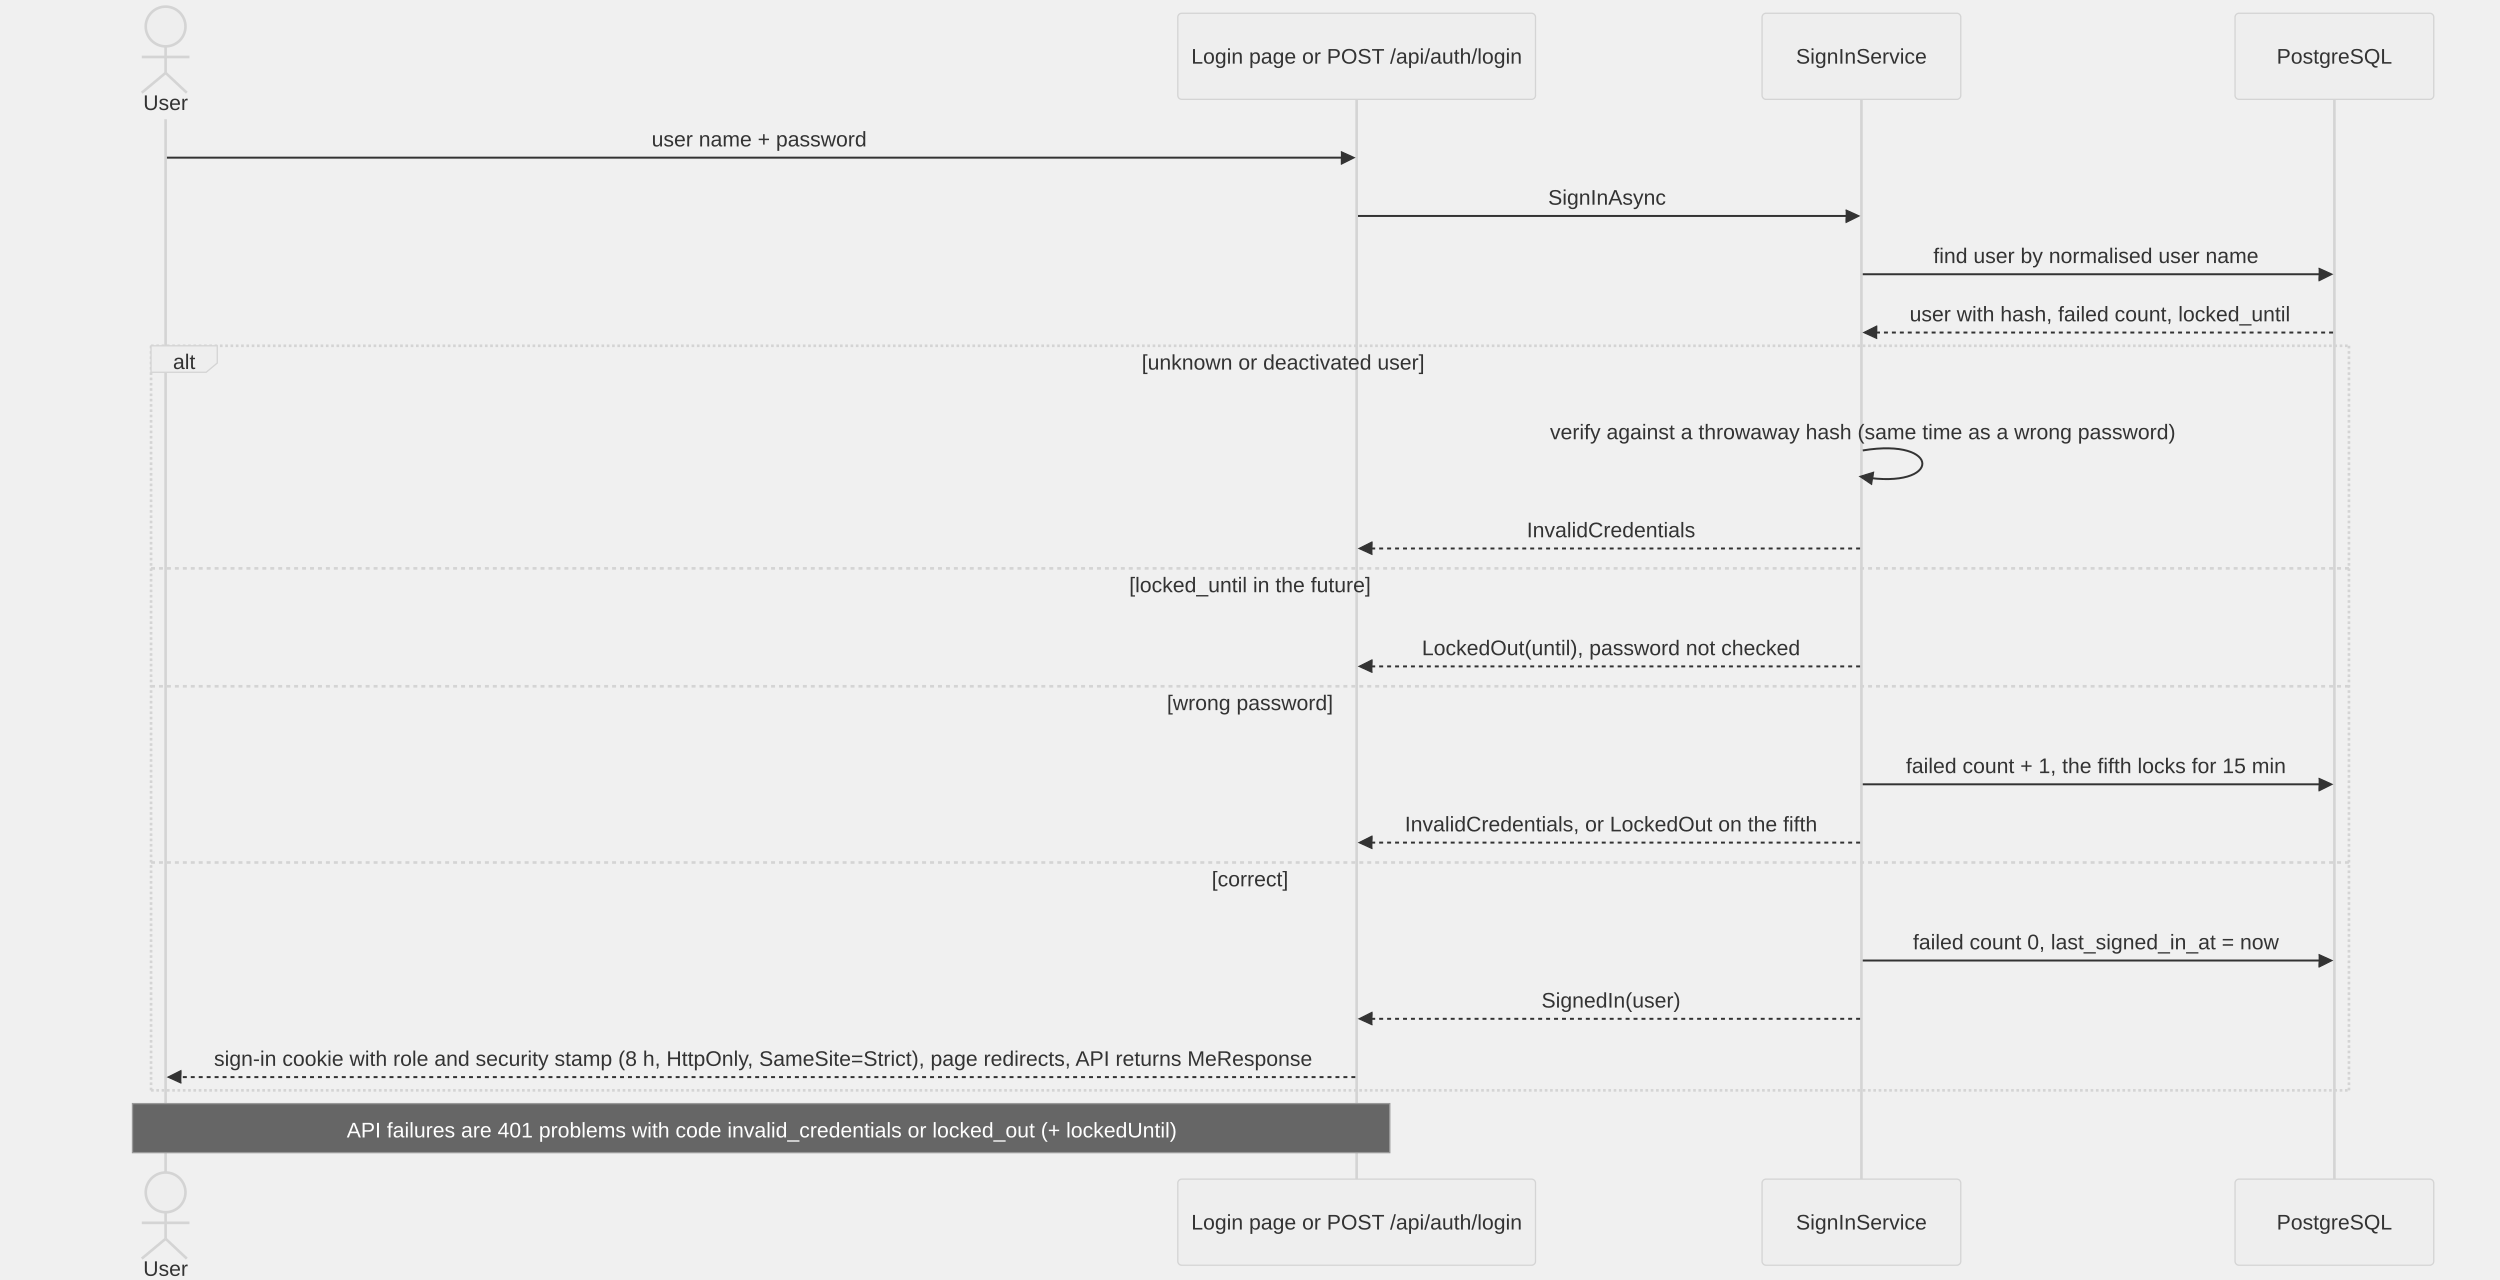
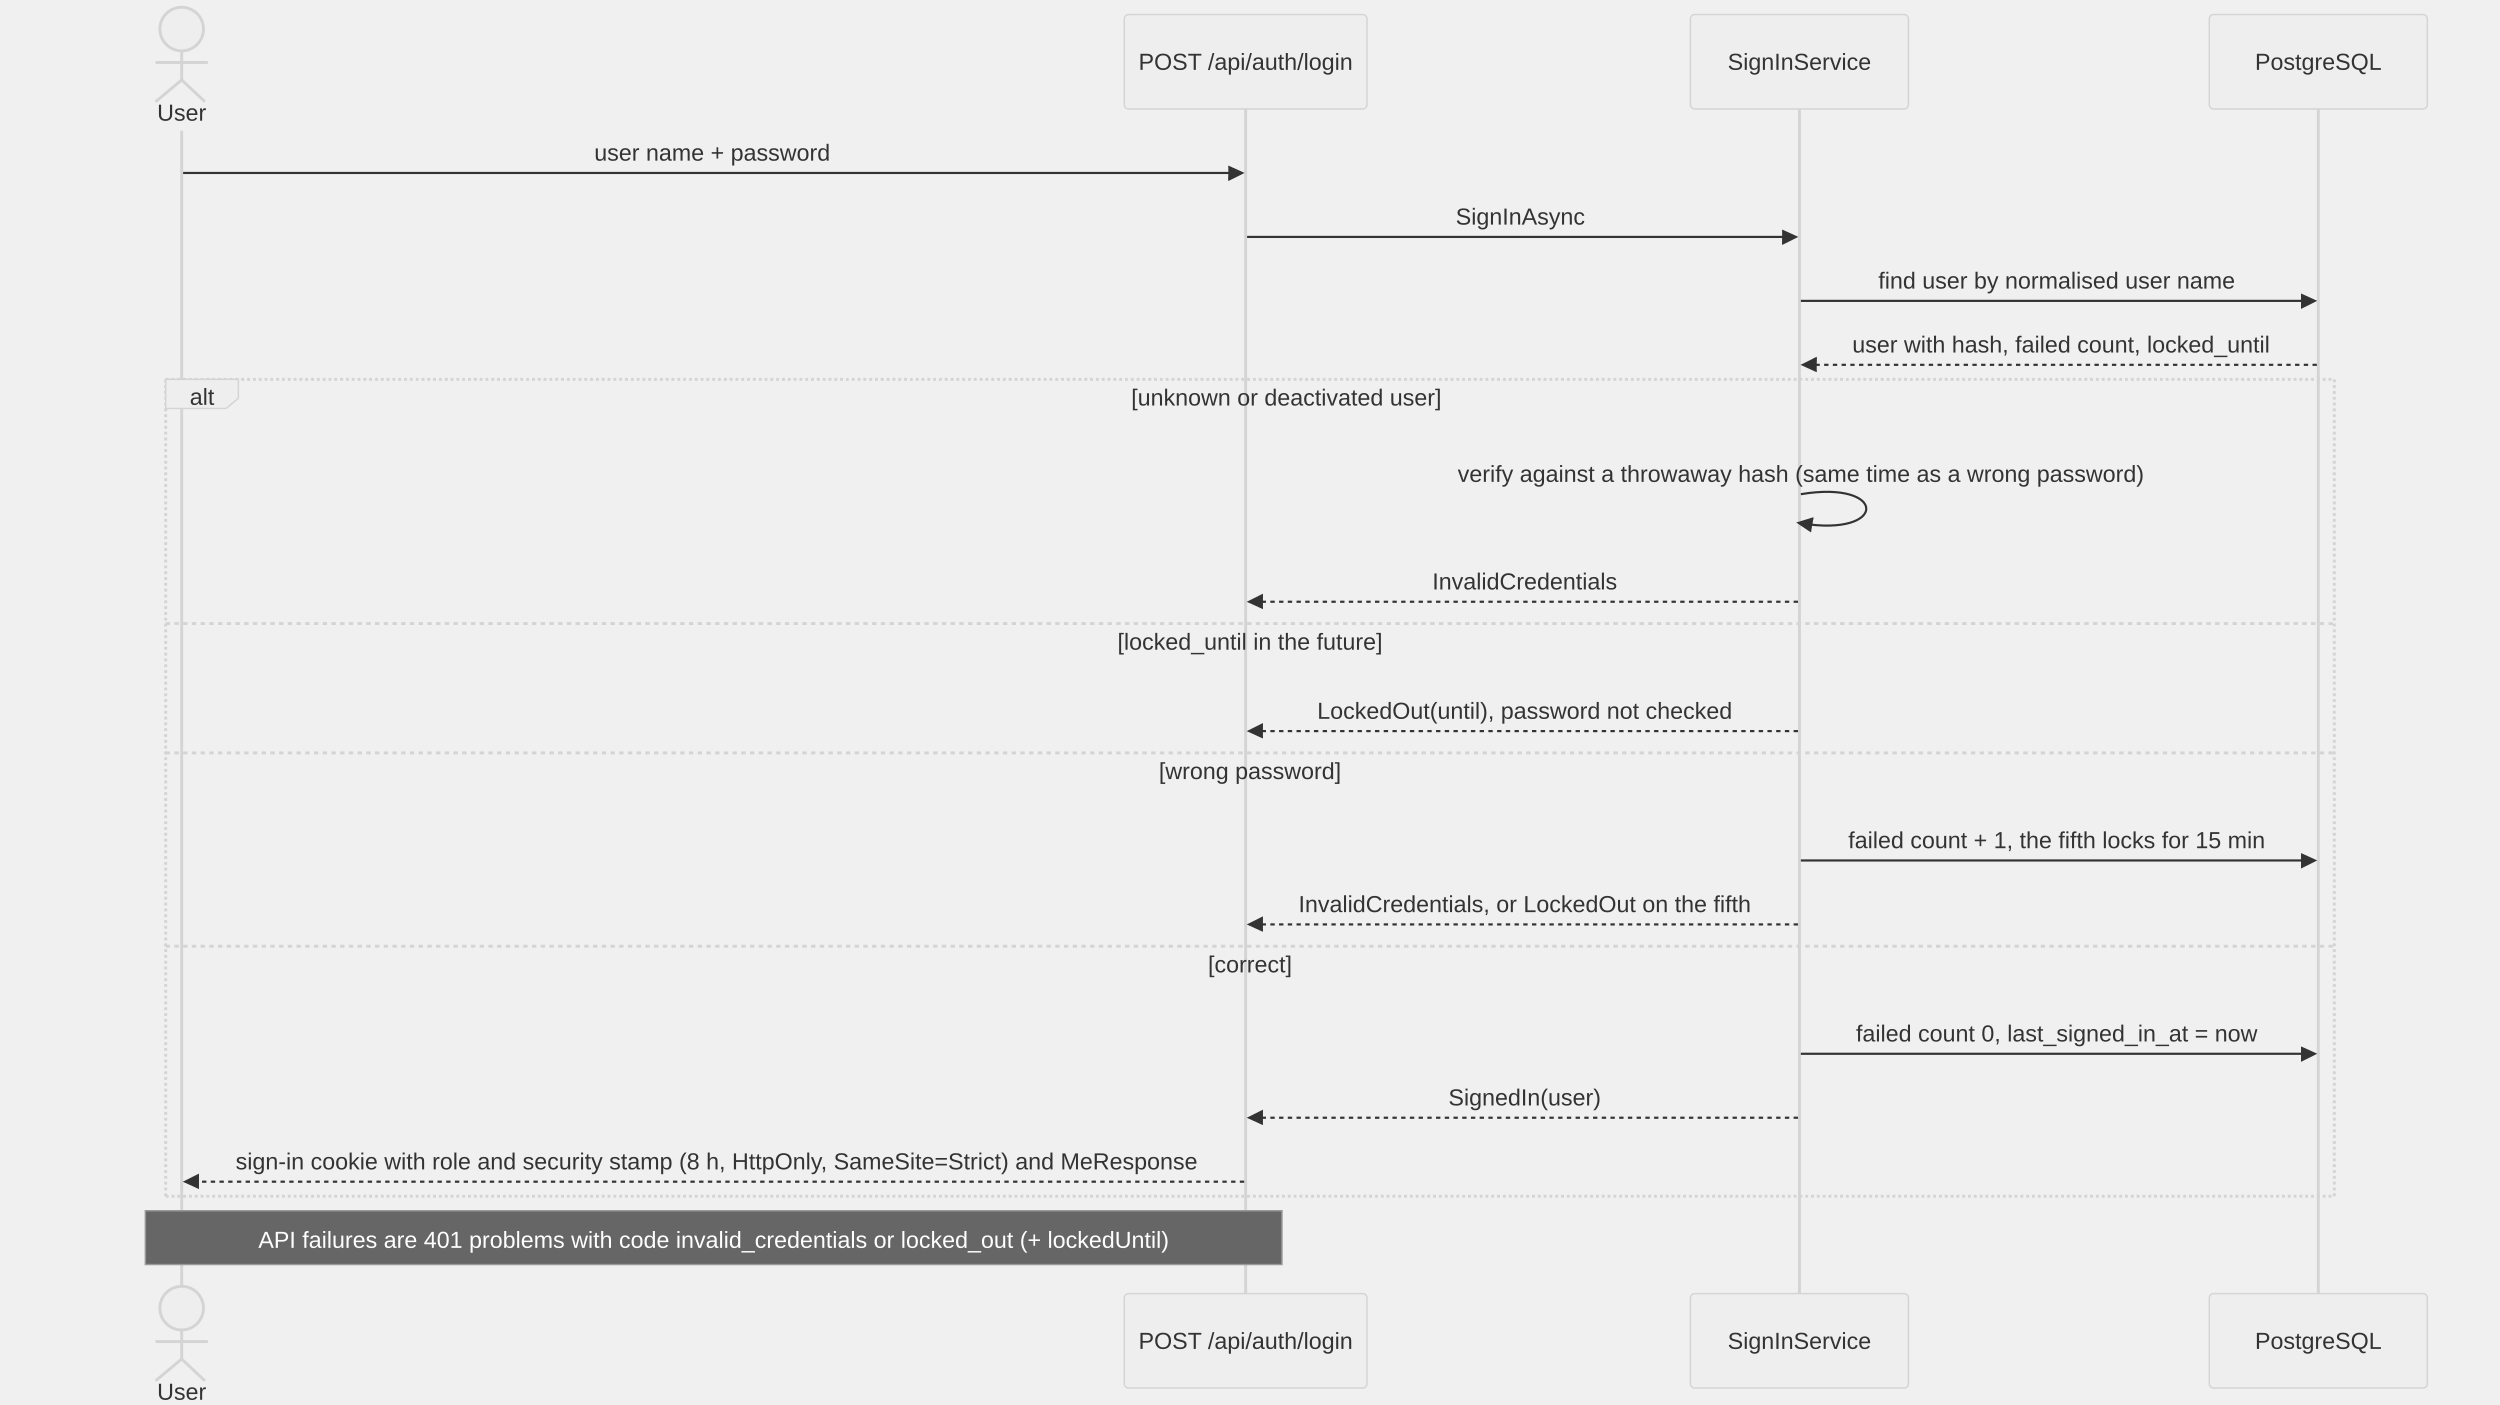
- <svg xmlns="http://www.w3.org/2000/svg" aria-roledescription="sequence" role="graphics-document document" viewBox="-50 -10 1887 966" style="max-width: 1887px;" width="100%" id="d7">
+ <svg xmlns="http://www.w3.org/2000/svg" aria-roledescription="sequence" role="graphics-document document" viewBox="-50 -10 1720 966" style="max-width: 1720px;" width="100%" id="d7">
  <g>
-     <rect class="actor actor-bottom" ry="3" rx="3" name="DB" height="65" width="150" stroke="#666" fill="#eaeaea" y="880" x="1637" />
-     <text style="text-anchor: middle; font-size: 16px; font-weight: 400; font-family: Arial, sans-serif;" class="actor actor-box" alignment-baseline="central" dominant-baseline="central" y="912.5" x="1712">
-       <tspan dy="0" x="1712">PostgreSQL</tspan>
+     <rect class="actor actor-bottom" ry="3" rx="3" name="DB" height="65" width="150" stroke="#666" fill="#eaeaea" y="880" x="1470" />
+     <text style="text-anchor: middle; font-size: 16px; font-weight: 400; font-family: Arial, sans-serif;" class="actor actor-box" alignment-baseline="central" dominant-baseline="central" y="912.5" x="1545">
+       <tspan dy="0" x="1545">PostgreSQL</tspan>
    </text>
  </g>
  <g>
-     <rect class="actor actor-bottom" ry="3" rx="3" name="S" height="65" width="150" stroke="#666" fill="#eaeaea" y="880" x="1280" />
-     <text style="text-anchor: middle; font-size: 16px; font-weight: 400; font-family: Arial, sans-serif;" class="actor actor-box" alignment-baseline="central" dominant-baseline="central" y="912.5" x="1355">
-       <tspan dy="0" x="1355">SignInService</tspan>
+     <rect class="actor actor-bottom" ry="3" rx="3" name="S" height="65" width="150" stroke="#666" fill="#eaeaea" y="880" x="1113" />
+     <text style="text-anchor: middle; font-size: 16px; font-weight: 400; font-family: Arial, sans-serif;" class="actor actor-box" alignment-baseline="central" dominant-baseline="central" y="912.5" x="1188">
+       <tspan dy="0" x="1188">SignInService</tspan>
    </text>
  </g>
  <g>
-     <rect class="actor actor-bottom" ry="3" rx="3" name="L" height="65" width="270" stroke="#666" fill="#eaeaea" y="880" x="839" />
-     <text style="text-anchor: middle; font-size: 16px; font-weight: 400; font-family: Arial, sans-serif;" class="actor actor-box" alignment-baseline="central" dominant-baseline="central" y="912.5" x="974">
-       <tspan dy="0" x="974">Login page or POST /api/auth/login</tspan>
+     <rect class="actor actor-bottom" ry="3" rx="3" name="L" height="65" width="167" stroke="#666" fill="#eaeaea" y="880" x="723.5" />
+     <text style="text-anchor: middle; font-size: 16px; font-weight: 400; font-family: Arial, sans-serif;" class="actor actor-box" alignment-baseline="central" dominant-baseline="central" y="912.5" x="807">
+       <tspan dy="0" x="807">POST /api/auth/login</tspan>
    </text>
  </g>
  <g />
  <g>
-     <line name="DB" stroke="#999" stroke-width="0.5px" class="actor-line 200" y2="880" x2="1712" y1="65" x1="1712" id="actor3" />
+     <line name="DB" stroke="#999" stroke-width="0.5px" class="actor-line 200" y2="880" x2="1545" y1="65" x1="1545" id="actor3" />
    <g id="root-3">
-       <rect class="actor actor-top" ry="3" rx="3" name="DB" height="65" width="150" stroke="#666" fill="#eaeaea" y="0" x="1637" />
-       <text style="text-anchor: middle; font-size: 16px; font-weight: 400; font-family: Arial, sans-serif;" class="actor actor-box" alignment-baseline="central" dominant-baseline="central" y="32.5" x="1712">
-         <tspan dy="0" x="1712">PostgreSQL</tspan>
+       <rect class="actor actor-top" ry="3" rx="3" name="DB" height="65" width="150" stroke="#666" fill="#eaeaea" y="0" x="1470" />
+       <text style="text-anchor: middle; font-size: 16px; font-weight: 400; font-family: Arial, sans-serif;" class="actor actor-box" alignment-baseline="central" dominant-baseline="central" y="32.5" x="1545">
+         <tspan dy="0" x="1545">PostgreSQL</tspan>
      </text>
    </g>
  </g>
  <g>
-     <line name="S" stroke="#999" stroke-width="0.5px" class="actor-line 200" y2="880" x2="1355" y1="65" x1="1355" id="actor2" />
+     <line name="S" stroke="#999" stroke-width="0.5px" class="actor-line 200" y2="880" x2="1188" y1="65" x1="1188" id="actor2" />
    <g id="root-2">
-       <rect class="actor actor-top" ry="3" rx="3" name="S" height="65" width="150" stroke="#666" fill="#eaeaea" y="0" x="1280" />
-       <text style="text-anchor: middle; font-size: 16px; font-weight: 400; font-family: Arial, sans-serif;" class="actor actor-box" alignment-baseline="central" dominant-baseline="central" y="32.5" x="1355">
-         <tspan dy="0" x="1355">SignInService</tspan>
+       <rect class="actor actor-top" ry="3" rx="3" name="S" height="65" width="150" stroke="#666" fill="#eaeaea" y="0" x="1113" />
+       <text style="text-anchor: middle; font-size: 16px; font-weight: 400; font-family: Arial, sans-serif;" class="actor actor-box" alignment-baseline="central" dominant-baseline="central" y="32.5" x="1188">
+         <tspan dy="0" x="1188">SignInService</tspan>
      </text>
    </g>
  </g>
  <g>
-     <line name="L" stroke="#999" stroke-width="0.5px" class="actor-line 200" y2="880" x2="974" y1="65" x1="974" id="actor1" />
+     <line name="L" stroke="#999" stroke-width="0.5px" class="actor-line 200" y2="880" x2="807" y1="65" x1="807" id="actor1" />
    <g id="root-1">
-       <rect class="actor actor-top" ry="3" rx="3" name="L" height="65" width="270" stroke="#666" fill="#eaeaea" y="0" x="839" />
-       <text style="text-anchor: middle; font-size: 16px; font-weight: 400; font-family: Arial, sans-serif;" class="actor actor-box" alignment-baseline="central" dominant-baseline="central" y="32.5" x="974">
-         <tspan dy="0" x="974">Login page or POST /api/auth/login</tspan>
+       <rect class="actor actor-top" ry="3" rx="3" name="L" height="65" width="167" stroke="#666" fill="#eaeaea" y="0" x="723.5" />
+       <text style="text-anchor: middle; font-size: 16px; font-weight: 400; font-family: Arial, sans-serif;" class="actor actor-box" alignment-baseline="central" dominant-baseline="central" y="32.5" x="807">
+         <tspan dy="0" x="807">POST /api/auth/login</tspan>
      </text>
    </g>
  </g>
  <g>
    <line name="U" stroke="#999" stroke-width="0.5px" class="actor-line 200" y2="880" x2="75" y1="80" x1="75" id="actor0" />
  </g>
  <style>#d7{font-family:Arial,sans-serif;font-size:16px;fill:#000000;}#d7 .error-icon{fill:#552222;}#d7 .error-text{fill:#552222;stroke:#552222;}#d7 .edge-thickness-normal{stroke-width:1px;}#d7 .edge-thickness-thick{stroke-width:3.5px;}#d7 .edge-pattern-solid{stroke-dasharray:0;}#d7 .edge-thickness-invisible{stroke-width:0;fill:none;}#d7 .edge-pattern-dashed{stroke-dasharray:3;}#d7 .edge-pattern-dotted{stroke-dasharray:2;}#d7 .marker{fill:#666;stroke:#666;}#d7 .marker.cross{stroke:#666;}#d7 svg{font-family:Arial,sans-serif;font-size:16px;}#d7 p{margin:0;}#d7 .actor{stroke:hsl(0, 0%, 83%);fill:#eee;}#d7 text.actor&gt;tspan{fill:#333;stroke:none;}#d7 .actor-line{stroke:hsl(0, 0%, 83%);}#d7 .messageLine0{stroke-width:1.5;stroke-dasharray:none;stroke:#333;}#d7 .messageLine1{stroke-width:1.5;stroke-dasharray:2,2;stroke:#333;}#d7 #arrowhead path{fill:#333;stroke:#333;}#d7 .sequenceNumber{fill:white;}#d7 #sequencenumber{fill:#333;}#d7 #crosshead path{fill:#333;stroke:#333;}#d7 .messageText{fill:#333;stroke:none;}#d7 .labelBox{stroke:hsl(0, 0%, 83%);fill:#eee;}#d7 .labelText,#d7 .labelText&gt;tspan{fill:#333;stroke:none;}#d7 .loopText,#d7 .loopText&gt;tspan{fill:#333;stroke:none;}#d7 .loopLine{stroke-width:2px;stroke-dasharray:2,2;stroke:hsl(0, 0%, 83%);fill:hsl(0, 0%, 83%);}#d7 .note{stroke:#999;fill:#666;}#d7 .noteText,#d7 .noteText&gt;tspan{fill:#fff;stroke:none;}#d7 .activation0{fill:#f4f4f4;stroke:#666;}#d7 .activation1{fill:#f4f4f4;stroke:#666;}#d7 .activation2{fill:#f4f4f4;stroke:#666;}#d7 .actorPopupMenu{position:absolute;}#d7 .actorPopupMenuPanel{position:absolute;fill:#eee;box-shadow:0px 8px 16px 0px rgba(0,0,0,0.2);filter:drop-shadow(3px 5px 2px rgb(0 0 0 / 0.4));}#d7 .actor-man line{stroke:hsl(0, 0%, 83%);fill:#eee;}#d7 .actor-man circle,#d7 line{stroke:hsl(0, 0%, 83%);fill:#eee;stroke-width:2px;}#d7 :root{--mermaid-font-family:Arial,sans-serif;}</style>
  <g />
  <defs>
    <symbol height="24" width="24" id="computer">
      <path d="M2 2v13h20v-13h-20zm18 11h-16v-9h16v9zm-10.228 6l.466-1h3.524l.467 1h-4.457zm14.228 3h-24l2-6h2.104l-1.33 4h18.45l-1.297-4h2.073l2 6zm-5-10h-14v-7h14v7z" transform="scale(.5)" />
    </symbol>
  </defs>
  <defs>
    <symbol clip-rule="evenodd" fill-rule="evenodd" id="database">
      <path d="M12.258.001l.256.004.255.005.253.008.251.01.249.012.247.015.246.016.242.019.241.02.239.023.236.024.233.027.231.028.229.031.225.032.223.034.22.036.217.038.214.04.211.041.208.043.205.045.201.046.198.048.194.05.191.051.187.053.183.054.18.056.175.057.172.059.168.06.163.061.16.063.155.064.15.066.074.033.073.033.071.034.07.034.069.035.068.035.067.035.066.035.064.036.064.036.062.036.06.036.06.037.058.037.058.037.055.038.055.038.053.038.052.038.051.039.05.039.048.039.047.039.045.04.044.04.043.04.041.04.04.041.039.041.037.041.036.041.034.041.033.042.032.042.03.042.029.042.027.042.026.043.024.043.023.043.021.043.02.043.018.044.017.043.015.044.013.044.012.044.011.045.009.044.007.045.006.045.004.045.002.045.001.045v17l-.001.045-.002.045-.004.045-.006.045-.007.045-.009.044-.011.045-.012.044-.013.044-.015.044-.017.043-.018.044-.02.043-.021.043-.023.043-.024.043-.026.043-.027.042-.029.042-.03.042-.032.042-.033.042-.034.041-.036.041-.037.041-.039.041-.04.041-.041.04-.043.04-.044.04-.045.04-.047.039-.048.039-.05.039-.051.039-.052.038-.053.038-.055.038-.055.038-.058.037-.058.037-.06.037-.06.036-.062.036-.064.036-.064.036-.066.035-.067.035-.068.035-.069.035-.07.034-.071.034-.073.033-.074.033-.15.066-.155.064-.16.063-.163.061-.168.06-.172.059-.175.057-.18.056-.183.054-.187.053-.191.051-.194.05-.198.048-.201.046-.205.045-.208.043-.211.041-.214.04-.217.038-.22.036-.223.034-.225.032-.229.031-.231.028-.233.027-.236.024-.239.023-.241.02-.242.019-.246.016-.247.015-.249.012-.251.01-.253.008-.255.005-.256.004-.258.001-.258-.001-.256-.004-.255-.005-.253-.008-.251-.01-.249-.012-.247-.015-.245-.016-.243-.019-.241-.02-.238-.023-.236-.024-.234-.027-.231-.028-.228-.031-.226-.032-.223-.034-.22-.036-.217-.038-.214-.04-.211-.041-.208-.043-.204-.045-.201-.046-.198-.048-.195-.05-.19-.051-.187-.053-.184-.054-.179-.056-.176-.057-.172-.059-.167-.06-.164-.061-.159-.063-.155-.064-.151-.066-.074-.033-.072-.033-.072-.034-.07-.034-.069-.035-.068-.035-.067-.035-.066-.035-.064-.036-.063-.036-.062-.036-.061-.036-.06-.037-.058-.037-.057-.037-.056-.038-.055-.038-.053-.038-.052-.038-.051-.039-.049-.039-.049-.039-.046-.039-.046-.04-.044-.04-.043-.04-.041-.04-.04-.041-.039-.041-.037-.041-.036-.041-.034-.041-.033-.042-.032-.042-.03-.042-.029-.042-.027-.042-.026-.043-.024-.043-.023-.043-.021-.043-.02-.043-.018-.044-.017-.043-.015-.044-.013-.044-.012-.044-.011-.045-.009-.044-.007-.045-.006-.045-.004-.045-.002-.045-.001-.045v-17l.001-.045.002-.045.004-.045.006-.045.007-.045.009-.044.011-.045.012-.044.013-.044.015-.044.017-.043.018-.044.02-.043.021-.043.023-.043.024-.043.026-.043.027-.042.029-.042.03-.042.032-.042.033-.042.034-.041.036-.041.037-.041.039-.041.04-.041.041-.04.043-.04.044-.04.046-.04.046-.039.049-.039.049-.039.051-.039.052-.038.053-.038.055-.038.056-.038.057-.037.058-.037.06-.037.061-.036.062-.036.063-.036.064-.036.066-.035.067-.035.068-.035.069-.035.07-.034.072-.034.072-.033.074-.033.151-.066.155-.064.159-.063.164-.061.167-.06.172-.059.176-.057.179-.056.184-.054.187-.053.19-.051.195-.05.198-.048.201-.046.204-.045.208-.043.211-.041.214-.04.217-.038.22-.036.223-.034.226-.032.228-.031.231-.028.234-.027.236-.024.238-.023.241-.02.243-.019.245-.016.247-.015.249-.012.251-.01.253-.008.255-.005.256-.004.258-.001.258.001zm-9.258 20.499v.01l.001.021.003.021.004.022.005.021.006.022.007.022.009.023.01.022.011.023.012.023.013.023.015.023.016.024.017.023.018.024.019.024.021.024.022.025.023.024.024.025.052.049.056.05.061.051.066.051.07.051.075.051.079.052.084.052.088.052.092.052.097.052.102.051.105.052.11.052.114.051.119.051.123.051.127.05.131.05.135.05.139.048.144.049.147.047.152.047.155.047.16.045.163.045.167.043.171.043.176.041.178.041.183.039.187.039.19.037.194.035.197.035.202.033.204.031.209.03.212.029.216.027.219.025.222.024.226.021.23.02.233.018.236.016.24.015.243.012.246.01.249.008.253.005.256.004.259.001.26-.001.257-.004.254-.005.25-.008.247-.011.244-.012.241-.014.237-.016.233-.018.231-.021.226-.021.224-.024.22-.026.216-.027.212-.028.21-.031.205-.031.202-.034.198-.034.194-.036.191-.037.187-.039.183-.04.179-.04.175-.042.172-.043.168-.044.163-.045.16-.046.155-.046.152-.047.148-.048.143-.049.139-.049.136-.05.131-.05.126-.05.123-.051.118-.052.114-.051.11-.052.106-.052.101-.052.096-.052.092-.052.088-.053.083-.051.079-.052.074-.052.07-.051.065-.051.06-.051.056-.05.051-.05.023-.024.023-.025.021-.024.02-.024.019-.024.018-.024.017-.024.015-.023.014-.024.013-.023.012-.023.01-.023.01-.022.008-.022.006-.022.006-.022.004-.022.004-.021.001-.021.001-.021v-4.127l-.077.055-.08.053-.083.054-.085.053-.087.052-.09.052-.093.051-.095.05-.097.05-.1.049-.102.049-.105.048-.106.047-.109.047-.111.046-.114.045-.115.045-.118.044-.12.043-.122.042-.124.042-.126.041-.128.04-.13.04-.132.038-.134.038-.135.037-.138.037-.139.035-.142.035-.143.034-.144.033-.147.032-.148.031-.15.03-.151.03-.153.029-.154.027-.156.027-.158.026-.159.025-.161.024-.162.023-.163.022-.165.021-.166.02-.167.019-.169.018-.169.017-.171.016-.173.015-.173.014-.175.013-.175.012-.177.011-.178.01-.179.008-.179.008-.181.006-.182.005-.182.004-.184.003-.184.002h-.37l-.184-.002-.184-.003-.182-.004-.182-.005-.181-.006-.179-.008-.179-.008-.178-.01-.176-.011-.176-.012-.175-.013-.173-.014-.172-.015-.171-.016-.17-.017-.169-.018-.167-.019-.166-.02-.165-.021-.163-.022-.162-.023-.161-.024-.159-.025-.157-.026-.156-.027-.155-.027-.153-.029-.151-.03-.15-.03-.148-.031-.146-.032-.145-.033-.143-.034-.141-.035-.14-.035-.137-.037-.136-.037-.134-.038-.132-.038-.13-.04-.128-.04-.126-.041-.124-.042-.122-.042-.12-.044-.117-.043-.116-.045-.113-.045-.112-.046-.109-.047-.106-.047-.105-.048-.102-.049-.1-.049-.097-.05-.095-.05-.093-.052-.09-.051-.087-.052-.085-.053-.083-.054-.08-.054-.077-.054v4.127zm0-5.654v.011l.001.021.003.021.004.021.005.022.006.022.007.022.009.022.01.022.011.023.012.023.013.023.015.024.016.023.017.024.018.024.019.024.021.024.022.024.023.025.024.024.052.05.056.05.061.05.066.051.07.051.075.052.079.051.084.052.088.052.092.052.097.052.102.052.105.052.11.051.114.051.119.052.123.05.127.051.131.05.135.049.139.049.144.048.147.048.152.047.155.046.16.045.163.045.167.044.171.042.176.042.178.04.183.04.187.038.19.037.194.036.197.034.202.033.204.032.209.03.212.028.216.027.219.025.222.024.226.022.23.02.233.018.236.016.24.014.243.012.246.01.249.008.253.006.256.003.259.001.26-.001.257-.003.254-.006.25-.008.247-.01.244-.012.241-.015.237-.016.233-.018.231-.02.226-.022.224-.024.22-.025.216-.027.212-.029.21-.03.205-.032.202-.033.198-.035.194-.036.191-.037.187-.039.183-.039.179-.041.175-.042.172-.043.168-.044.163-.045.16-.045.155-.047.152-.047.148-.048.143-.048.139-.05.136-.049.131-.05.126-.051.123-.051.118-.051.114-.052.11-.052.106-.052.101-.052.096-.052.092-.052.088-.052.083-.052.079-.052.074-.051.07-.052.065-.051.06-.05.056-.051.051-.049.023-.025.023-.024.021-.025.02-.024.019-.024.018-.024.017-.024.015-.023.014-.023.013-.024.012-.022.01-.023.01-.023.008-.022.006-.022.006-.022.004-.021.004-.022.001-.021.001-.021v-4.139l-.077.054-.08.054-.083.054-.085.052-.087.053-.09.051-.093.051-.095.051-.097.05-.1.049-.102.049-.105.048-.106.047-.109.047-.111.046-.114.045-.115.044-.118.044-.12.044-.122.042-.124.042-.126.041-.128.04-.13.039-.132.039-.134.038-.135.037-.138.036-.139.036-.142.035-.143.033-.144.033-.147.033-.148.031-.15.03-.151.03-.153.028-.154.028-.156.027-.158.026-.159.025-.161.024-.162.023-.163.022-.165.021-.166.02-.167.019-.169.018-.169.017-.171.016-.173.015-.173.014-.175.013-.175.012-.177.011-.178.009-.179.009-.179.007-.181.007-.182.005-.182.004-.184.003-.184.002h-.37l-.184-.002-.184-.003-.182-.004-.182-.005-.181-.007-.179-.007-.179-.009-.178-.009-.176-.011-.176-.012-.175-.013-.173-.014-.172-.015-.171-.016-.17-.017-.169-.018-.167-.019-.166-.02-.165-.021-.163-.022-.162-.023-.161-.024-.159-.025-.157-.026-.156-.027-.155-.028-.153-.028-.151-.03-.15-.03-.148-.031-.146-.033-.145-.033-.143-.033-.141-.035-.14-.036-.137-.036-.136-.037-.134-.038-.132-.039-.13-.039-.128-.04-.126-.041-.124-.042-.122-.043-.12-.043-.117-.044-.116-.044-.113-.046-.112-.046-.109-.046-.106-.047-.105-.048-.102-.049-.1-.049-.097-.05-.095-.051-.093-.051-.09-.051-.087-.053-.085-.052-.083-.054-.08-.054-.077-.054v4.139zm0-5.666v.011l.001.02.003.022.004.021.005.022.006.021.007.022.009.023.01.022.011.023.012.023.013.023.015.023.016.024.017.024.018.023.019.024.021.025.022.024.023.024.024.025.052.05.056.05.061.05.066.051.07.051.075.052.079.051.084.052.088.052.092.052.097.052.102.052.105.051.11.052.114.051.119.051.123.051.127.05.131.05.135.05.139.049.144.048.147.048.152.047.155.046.16.045.163.045.167.043.171.043.176.042.178.04.183.04.187.038.19.037.194.036.197.034.202.033.204.032.209.03.212.028.216.027.219.025.222.024.226.021.23.02.233.018.236.017.24.014.243.012.246.01.249.008.253.006.256.003.259.001.26-.001.257-.003.254-.006.25-.008.247-.01.244-.013.241-.014.237-.016.233-.018.231-.02.226-.022.224-.024.22-.025.216-.027.212-.029.21-.03.205-.032.202-.033.198-.035.194-.036.191-.037.187-.039.183-.039.179-.041.175-.042.172-.043.168-.044.163-.045.16-.045.155-.047.152-.047.148-.048.143-.049.139-.049.136-.049.131-.051.126-.05.123-.051.118-.052.114-.051.11-.052.106-.052.101-.052.096-.052.092-.052.088-.052.083-.052.079-.052.074-.052.07-.051.065-.051.06-.051.056-.05.051-.049.023-.025.023-.025.021-.024.02-.024.019-.024.018-.024.017-.024.015-.023.014-.024.013-.023.012-.023.01-.022.01-.023.008-.022.006-.022.006-.022.004-.022.004-.021.001-.021.001-.021v-4.153l-.077.054-.08.054-.083.053-.085.053-.087.053-.09.051-.093.051-.095.051-.097.05-.1.049-.102.048-.105.048-.106.048-.109.046-.111.046-.114.046-.115.044-.118.044-.12.043-.122.043-.124.042-.126.041-.128.04-.13.039-.132.039-.134.038-.135.037-.138.036-.139.036-.142.034-.143.034-.144.033-.147.032-.148.032-.15.03-.151.03-.153.028-.154.028-.156.027-.158.026-.159.024-.161.024-.162.023-.163.023-.165.021-.166.02-.167.019-.169.018-.169.017-.171.016-.173.015-.173.014-.175.013-.175.012-.177.01-.178.01-.179.009-.179.007-.181.006-.182.006-.182.004-.184.003-.184.001-.185.001-.185-.001-.184-.001-.184-.003-.182-.004-.182-.006-.181-.006-.179-.007-.179-.009-.178-.01-.176-.01-.176-.012-.175-.013-.173-.014-.172-.015-.171-.016-.17-.017-.169-.018-.167-.019-.166-.02-.165-.021-.163-.023-.162-.023-.161-.024-.159-.024-.157-.026-.156-.027-.155-.028-.153-.028-.151-.03-.15-.03-.148-.032-.146-.032-.145-.033-.143-.034-.141-.034-.14-.036-.137-.036-.136-.037-.134-.038-.132-.039-.13-.039-.128-.041-.126-.041-.124-.041-.122-.043-.12-.043-.117-.044-.116-.044-.113-.046-.112-.046-.109-.046-.106-.048-.105-.048-.102-.048-.1-.05-.097-.049-.095-.051-.093-.051-.09-.052-.087-.052-.085-.053-.083-.053-.08-.054-.077-.054v4.153zm8.74-8.179l-.257.004-.254.005-.25.008-.247.011-.244.012-.241.014-.237.016-.233.018-.231.021-.226.022-.224.023-.22.026-.216.027-.212.028-.21.031-.205.032-.202.033-.198.034-.194.036-.191.038-.187.038-.183.04-.179.041-.175.042-.172.043-.168.043-.163.045-.16.046-.155.046-.152.048-.148.048-.143.048-.139.049-.136.05-.131.05-.126.051-.123.051-.118.051-.114.052-.11.052-.106.052-.101.052-.096.052-.092.052-.088.052-.083.052-.079.052-.074.051-.07.052-.065.051-.06.05-.056.05-.051.05-.023.025-.023.024-.021.024-.02.025-.019.024-.018.024-.017.023-.015.024-.014.023-.013.023-.012.023-.01.023-.01.022-.008.022-.006.023-.006.021-.004.022-.004.021-.001.021-.001.021.001.021.001.021.004.021.004.022.006.021.006.023.008.022.01.022.01.023.012.023.013.023.014.023.015.024.017.023.018.024.019.024.02.025.021.024.023.024.023.025.051.05.056.05.06.05.065.051.07.052.074.051.079.052.083.052.088.052.092.052.096.052.101.052.106.052.11.052.114.052.118.051.123.051.126.051.131.05.136.05.139.049.143.048.148.048.152.048.155.046.16.046.163.045.168.043.172.043.175.042.179.041.183.04.187.038.191.038.194.036.198.034.202.033.205.032.21.031.212.028.216.027.22.026.224.023.226.022.231.021.233.018.237.016.241.014.244.012.247.011.25.008.254.005.257.004.26.001.26-.001.257-.004.254-.005.25-.008.247-.011.244-.012.241-.014.237-.016.233-.018.231-.021.226-.022.224-.023.22-.026.216-.027.212-.028.21-.031.205-.032.202-.033.198-.034.194-.036.191-.038.187-.038.183-.04.179-.041.175-.042.172-.043.168-.043.163-.045.16-.046.155-.046.152-.048.148-.048.143-.048.139-.049.136-.05.131-.05.126-.051.123-.051.118-.051.114-.052.11-.052.106-.052.101-.052.096-.052.092-.052.088-.052.083-.052.079-.052.074-.051.07-.052.065-.051.06-.05.056-.05.051-.05.023-.025.023-.024.021-.024.02-.025.019-.024.018-.024.017-.023.015-.024.014-.023.013-.023.012-.023.01-.023.01-.022.008-.022.006-.023.006-.021.004-.022.004-.021.001-.021.001-.021-.001-.021-.001-.021-.004-.021-.004-.022-.006-.021-.006-.023-.008-.022-.01-.022-.01-.023-.012-.023-.013-.023-.014-.023-.015-.024-.017-.023-.018-.024-.019-.024-.02-.025-.021-.024-.023-.024-.023-.025-.051-.05-.056-.05-.06-.05-.065-.051-.07-.052-.074-.051-.079-.052-.083-.052-.088-.052-.092-.052-.096-.052-.101-.052-.106-.052-.11-.052-.114-.052-.118-.051-.123-.051-.126-.051-.131-.05-.136-.05-.139-.049-.143-.048-.148-.048-.152-.048-.155-.046-.16-.046-.163-.045-.168-.043-.172-.043-.175-.042-.179-.041-.183-.04-.187-.038-.191-.038-.194-.036-.198-.034-.202-.033-.205-.032-.21-.031-.212-.028-.216-.027-.22-.026-.224-.023-.226-.022-.231-.021-.233-.018-.237-.016-.241-.014-.244-.012-.247-.011-.25-.008-.254-.005-.257-.004-.26-.001-.26.001z" transform="scale(.5)" />
    </symbol>
  </defs>
  <defs>
    <symbol height="24" width="24" id="clock">
      <path d="M12 2c5.514 0 10 4.486 10 10s-4.486 10-10 10-10-4.486-10-10 4.486-10 10-10zm0-2c-6.627 0-12 5.373-12 12s5.373 12 12 12 12-5.373 12-12-5.373-12-12-12zm5.848 12.459c.202.038.202.333.001.372-1.907.361-6.045 1.111-6.547 1.111-.719 0-1.301-.582-1.301-1.301 0-.512.77-5.447 1.125-7.445.034-.192.312-.181.343.014l.985 6.238 5.394 1.011z" transform="scale(.5)" />
    </symbol>
  </defs>
  <defs>
    <marker orient="auto-start-reverse" markerHeight="12" markerWidth="12" markerUnits="userSpaceOnUse" refY="5" refX="7.9" id="arrowhead">
      <path d="M -1 0 L 10 5 L 0 10 z" />
    </marker>
  </defs>
  <defs>
    <marker refY="4.5" refX="4" orient="auto" markerHeight="8" markerWidth="15" id="crosshead">
      <path style="stroke-dasharray: 0, 0;" d="M 1,2 L 6,7 M 6,2 L 1,7" stroke-width="1pt" stroke="#000000" fill="none" />
    </marker>
  </defs>
  <defs>
    <marker orient="auto" markerHeight="28" markerWidth="20" refY="7" refX="15.5" id="filled-head">
      <path d="M 18,7 L9,13 L14,7 L9,1 Z" />
    </marker>
  </defs>
  <defs>
    <marker orient="auto" markerHeight="40" markerWidth="60" refY="15" refX="15" id="sequencenumber">
      <circle r="6" cy="15" cx="15" />
    </marker>
  </defs>
  <g>
-     <line class="loopLine" y2="251" x2="1723" y1="251" x1="64" />
-     <line class="loopLine" y2="813" x2="1723" y1="251" x1="1723" />
-     <line class="loopLine" y2="813" x2="1723" y1="813" x1="64" />
+     <line class="loopLine" y2="251" x2="1556" y1="251" x1="64" />
+     <line class="loopLine" y2="813" x2="1556" y1="251" x1="1556" />
+     <line class="loopLine" y2="813" x2="1556" y1="813" x1="64" />
    <line class="loopLine" y2="813" x2="64" y1="251" x1="64" />
-     <line style="stroke-dasharray: 3, 3;" class="loopLine" y2="419" x2="1723" y1="419" x1="64" />
-     <line style="stroke-dasharray: 3, 3;" class="loopLine" y2="508" x2="1723" y1="508" x1="64" />
-     <line style="stroke-dasharray: 3, 3;" class="loopLine" y2="641" x2="1723" y1="641" x1="64" />
+     <line style="stroke-dasharray: 3, 3;" class="loopLine" y2="419" x2="1556" y1="419" x1="64" />
+     <line style="stroke-dasharray: 3, 3;" class="loopLine" y2="508" x2="1556" y1="508" x1="64" />
+     <line style="stroke-dasharray: 3, 3;" class="loopLine" y2="641" x2="1556" y1="641" x1="64" />
    <polygon class="labelBox" points="64,251 114,251 114,264 105.6,271 64,271" />
    <text style="font-family: Arial, sans-serif; font-size: 16px; font-weight: 400;" class="labelText" alignment-baseline="middle" dominant-baseline="middle" text-anchor="middle" y="264" x="89">alt</text>
-     <text style="font-family: Arial, sans-serif; font-size: 16px; font-weight: 400;" class="loopText" text-anchor="middle" y="269" x="918.5">
-       <tspan x="918.5">[unknown or deactivated user]</tspan>
+     <text style="font-family: Arial, sans-serif; font-size: 16px; font-weight: 400;" class="loopText" text-anchor="middle" y="269" x="835">
+       <tspan x="835">[unknown or deactivated user]</tspan>
    </text>
-     <text style="font-family: Arial, sans-serif; font-size: 16px; font-weight: 400;" class="loopText" text-anchor="middle" y="437" x="893.5">[locked_until in the future]</text>
-     <text style="font-family: Arial, sans-serif; font-size: 16px; font-weight: 400;" class="loopText" text-anchor="middle" y="526" x="893.5">[wrong password]</text>
-     <text style="font-family: Arial, sans-serif; font-size: 16px; font-weight: 400;" class="loopText" text-anchor="middle" y="659" x="893.5">[correct]</text>
+     <text style="font-family: Arial, sans-serif; font-size: 16px; font-weight: 400;" class="loopText" text-anchor="middle" y="437" x="810">[locked_until in the future]</text>
+     <text style="font-family: Arial, sans-serif; font-size: 16px; font-weight: 400;" class="loopText" text-anchor="middle" y="526" x="810">[wrong password]</text>
+     <text style="font-family: Arial, sans-serif; font-size: 16px; font-weight: 400;" class="loopText" text-anchor="middle" y="659" x="810">[correct]</text>
  </g>
  <g>
-     <rect class="note" height="37" width="949" stroke="#666" fill="#EDF2AE" y="823" x="50" />
-     <text style="font-family: Arial, sans-serif; font-size: 16px; font-weight: 400;" dy="1em" class="noteText" alignment-baseline="middle" dominant-baseline="middle" text-anchor="middle" y="828" x="525">
-       <tspan x="525">API failures are 401 problems with code invalid_credentials or locked_out (+ lockedUntil)</tspan>
+     <rect class="note" height="37" width="782" stroke="#666" fill="#EDF2AE" y="823" x="50" />
+     <text style="font-family: Arial, sans-serif; font-size: 16px; font-weight: 400;" dy="1em" class="noteText" alignment-baseline="middle" dominant-baseline="middle" text-anchor="middle" y="828" x="441">
+       <tspan x="441">API failures are 401 problems with code invalid_credentials or locked_out (+ lockedUntil)</tspan>
    </text>
  </g>
  <g name="U" class="actor-man actor-top">
    <line y2="45" x2="75" y1="25" x1="75" id="actor-man-torso0" />
    <line y2="33" x2="93" y1="33" x1="57" id="actor-man-arms0" />
    <line y2="45" x2="75" y1="60" x1="57" />
    <line y2="60" x2="91" y1="45" x1="75" />
    <circle height="65" width="150" r="15" cy="10" cx="75" />
    <text style="text-anchor: middle; font-size: 16px; font-weight: 400; font-family: Arial, sans-serif;" class="actor actor-man" alignment-baseline="central" dominant-baseline="central" y="67.5" x="75">
      <tspan dy="0" x="75">User</tspan>
    </text>
  </g>
-   <text style="font-family: Arial, sans-serif; font-size: 16px; font-weight: 400;" dy="1em" class="messageText" alignment-baseline="middle" dominant-baseline="middle" text-anchor="middle" y="80" x="523">user name + password</text>
-   <line style="fill: none;" marker-end="url(#arrowhead)" stroke="none" stroke-width="2" class="messageLine0" y2="109" x2="970" y1="109" x1="76" />
-   <text style="font-family: Arial, sans-serif; font-size: 16px; font-weight: 400;" dy="1em" class="messageText" alignment-baseline="middle" dominant-baseline="middle" text-anchor="middle" y="124" x="1163">SignInAsync</text>
-   <line style="fill: none;" marker-end="url(#arrowhead)" stroke="none" stroke-width="2" class="messageLine0" y2="153" x2="1351" y1="153" x1="975" />
-   <text style="font-family: Arial, sans-serif; font-size: 16px; font-weight: 400;" dy="1em" class="messageText" alignment-baseline="middle" dominant-baseline="middle" text-anchor="middle" y="168" x="1532">find user by normalised user name</text>
-   <line style="fill: none;" marker-end="url(#arrowhead)" stroke="none" stroke-width="2" class="messageLine0" y2="197" x2="1708" y1="197" x1="1356" />
-   <text style="font-family: Arial, sans-serif; font-size: 16px; font-weight: 400;" dy="1em" class="messageText" alignment-baseline="middle" dominant-baseline="middle" text-anchor="middle" y="212" x="1535">user with hash, failed count, locked_until</text>
-   <line style="stroke-dasharray: 3, 3; fill: none;" marker-end="url(#arrowhead)" stroke="none" stroke-width="2" class="messageLine1" y2="241" x2="1359" y1="241" x1="1711" />
-   <text style="font-family: Arial, sans-serif; font-size: 16px; font-weight: 400;" dy="1em" class="messageText" alignment-baseline="middle" dominant-baseline="middle" text-anchor="middle" y="301" x="1356">verify against a throwaway hash (same time as a wrong password)</text>
-   <path style="fill: none;" marker-end="url(#arrowhead)" stroke="none" stroke-width="2" class="messageLine0" d="M 1356,330 C 1416,320 1416,360 1356,350" />
-   <text style="font-family: Arial, sans-serif; font-size: 16px; font-weight: 400;" dy="1em" class="messageText" alignment-baseline="middle" dominant-baseline="middle" text-anchor="middle" y="375" x="1166">InvalidCredentials</text>
-   <line style="stroke-dasharray: 3, 3; fill: none;" marker-end="url(#arrowhead)" stroke="none" stroke-width="2" class="messageLine1" y2="404" x2="978" y1="404" x1="1354" />
-   <text style="font-family: Arial, sans-serif; font-size: 16px; font-weight: 400;" dy="1em" class="messageText" alignment-baseline="middle" dominant-baseline="middle" text-anchor="middle" y="464" x="1166">LockedOut(until), password not checked</text>
-   <line style="stroke-dasharray: 3, 3; fill: none;" marker-end="url(#arrowhead)" stroke="none" stroke-width="2" class="messageLine1" y2="493" x2="978" y1="493" x1="1354" />
-   <text style="font-family: Arial, sans-serif; font-size: 16px; font-weight: 400;" dy="1em" class="messageText" alignment-baseline="middle" dominant-baseline="middle" text-anchor="middle" y="553" x="1532">failed count + 1, the fifth locks for 15 min</text>
-   <line style="fill: none;" marker-end="url(#arrowhead)" stroke="none" stroke-width="2" class="messageLine0" y2="582" x2="1708" y1="582" x1="1356" />
-   <text style="font-family: Arial, sans-serif; font-size: 16px; font-weight: 400;" dy="1em" class="messageText" alignment-baseline="middle" dominant-baseline="middle" text-anchor="middle" y="597" x="1166">InvalidCredentials, or LockedOut on the fifth</text>
-   <line style="stroke-dasharray: 3, 3; fill: none;" marker-end="url(#arrowhead)" stroke="none" stroke-width="2" class="messageLine1" y2="626" x2="978" y1="626" x1="1354" />
-   <text style="font-family: Arial, sans-serif; font-size: 16px; font-weight: 400;" dy="1em" class="messageText" alignment-baseline="middle" dominant-baseline="middle" text-anchor="middle" y="686" x="1532">failed count 0, last_signed_in_at = now</text>
-   <line style="fill: none;" marker-end="url(#arrowhead)" stroke="none" stroke-width="2" class="messageLine0" y2="715" x2="1708" y1="715" x1="1356" />
-   <text style="font-family: Arial, sans-serif; font-size: 16px; font-weight: 400;" dy="1em" class="messageText" alignment-baseline="middle" dominant-baseline="middle" text-anchor="middle" y="730" x="1166">SignedIn(user)</text>
-   <line style="stroke-dasharray: 3, 3; fill: none;" marker-end="url(#arrowhead)" stroke="none" stroke-width="2" class="messageLine1" y2="759" x2="978" y1="759" x1="1354" />
-   <text style="font-family: Arial, sans-serif; font-size: 16px; font-weight: 400;" dy="1em" class="messageText" alignment-baseline="middle" dominant-baseline="middle" text-anchor="middle" y="774" x="526">sign-in cookie with role and security stamp (8 h, HttpOnly, SameSite=Strict), page redirects, API returns MeResponse</text>
-   <line style="stroke-dasharray: 3, 3; fill: none;" marker-end="url(#arrowhead)" stroke="none" stroke-width="2" class="messageLine1" y2="803" x2="79" y1="803" x1="973" />
+   <text style="font-family: Arial, sans-serif; font-size: 16px; font-weight: 400;" dy="1em" class="messageText" alignment-baseline="middle" dominant-baseline="middle" text-anchor="middle" y="80" x="440">user name + password</text>
+   <line style="fill: none;" marker-end="url(#arrowhead)" stroke="none" stroke-width="2" class="messageLine0" y2="109" x2="803" y1="109" x1="76" />
+   <text style="font-family: Arial, sans-serif; font-size: 16px; font-weight: 400;" dy="1em" class="messageText" alignment-baseline="middle" dominant-baseline="middle" text-anchor="middle" y="124" x="996">SignInAsync</text>
+   <line style="fill: none;" marker-end="url(#arrowhead)" stroke="none" stroke-width="2" class="messageLine0" y2="153" x2="1184" y1="153" x1="808" />
+   <text style="font-family: Arial, sans-serif; font-size: 16px; font-weight: 400;" dy="1em" class="messageText" alignment-baseline="middle" dominant-baseline="middle" text-anchor="middle" y="168" x="1365">find user by normalised user name</text>
+   <line style="fill: none;" marker-end="url(#arrowhead)" stroke="none" stroke-width="2" class="messageLine0" y2="197" x2="1541" y1="197" x1="1189" />
+   <text style="font-family: Arial, sans-serif; font-size: 16px; font-weight: 400;" dy="1em" class="messageText" alignment-baseline="middle" dominant-baseline="middle" text-anchor="middle" y="212" x="1368">user with hash, failed count, locked_until</text>
+   <line style="stroke-dasharray: 3, 3; fill: none;" marker-end="url(#arrowhead)" stroke="none" stroke-width="2" class="messageLine1" y2="241" x2="1192" y1="241" x1="1544" />
+   <text style="font-family: Arial, sans-serif; font-size: 16px; font-weight: 400;" dy="1em" class="messageText" alignment-baseline="middle" dominant-baseline="middle" text-anchor="middle" y="301" x="1189">verify against a throwaway hash (same time as a wrong password)</text>
+   <path style="fill: none;" marker-end="url(#arrowhead)" stroke="none" stroke-width="2" class="messageLine0" d="M 1189,330 C 1249,320 1249,360 1189,350" />
+   <text style="font-family: Arial, sans-serif; font-size: 16px; font-weight: 400;" dy="1em" class="messageText" alignment-baseline="middle" dominant-baseline="middle" text-anchor="middle" y="375" x="999">InvalidCredentials</text>
+   <line style="stroke-dasharray: 3, 3; fill: none;" marker-end="url(#arrowhead)" stroke="none" stroke-width="2" class="messageLine1" y2="404" x2="811" y1="404" x1="1187" />
+   <text style="font-family: Arial, sans-serif; font-size: 16px; font-weight: 400;" dy="1em" class="messageText" alignment-baseline="middle" dominant-baseline="middle" text-anchor="middle" y="464" x="999">LockedOut(until), password not checked</text>
+   <line style="stroke-dasharray: 3, 3; fill: none;" marker-end="url(#arrowhead)" stroke="none" stroke-width="2" class="messageLine1" y2="493" x2="811" y1="493" x1="1187" />
+   <text style="font-family: Arial, sans-serif; font-size: 16px; font-weight: 400;" dy="1em" class="messageText" alignment-baseline="middle" dominant-baseline="middle" text-anchor="middle" y="553" x="1365">failed count + 1, the fifth locks for 15 min</text>
+   <line style="fill: none;" marker-end="url(#arrowhead)" stroke="none" stroke-width="2" class="messageLine0" y2="582" x2="1541" y1="582" x1="1189" />
+   <text style="font-family: Arial, sans-serif; font-size: 16px; font-weight: 400;" dy="1em" class="messageText" alignment-baseline="middle" dominant-baseline="middle" text-anchor="middle" y="597" x="999">InvalidCredentials, or LockedOut on the fifth</text>
+   <line style="stroke-dasharray: 3, 3; fill: none;" marker-end="url(#arrowhead)" stroke="none" stroke-width="2" class="messageLine1" y2="626" x2="811" y1="626" x1="1187" />
+   <text style="font-family: Arial, sans-serif; font-size: 16px; font-weight: 400;" dy="1em" class="messageText" alignment-baseline="middle" dominant-baseline="middle" text-anchor="middle" y="686" x="1365">failed count 0, last_signed_in_at = now</text>
+   <line style="fill: none;" marker-end="url(#arrowhead)" stroke="none" stroke-width="2" class="messageLine0" y2="715" x2="1541" y1="715" x1="1189" />
+   <text style="font-family: Arial, sans-serif; font-size: 16px; font-weight: 400;" dy="1em" class="messageText" alignment-baseline="middle" dominant-baseline="middle" text-anchor="middle" y="730" x="999">SignedIn(user)</text>
+   <line style="stroke-dasharray: 3, 3; fill: none;" marker-end="url(#arrowhead)" stroke="none" stroke-width="2" class="messageLine1" y2="759" x2="811" y1="759" x1="1187" />
+   <text style="font-family: Arial, sans-serif; font-size: 16px; font-weight: 400;" dy="1em" class="messageText" alignment-baseline="middle" dominant-baseline="middle" text-anchor="middle" y="774" x="443">sign-in cookie with role and security stamp (8 h, HttpOnly, SameSite=Strict) and MeResponse</text>
+   <line style="stroke-dasharray: 3, 3; fill: none;" marker-end="url(#arrowhead)" stroke="none" stroke-width="2" class="messageLine1" y2="803" x2="79" y1="803" x1="806" />
  <g name="U" class="actor-man actor-bottom">
    <line y2="925" x2="75" y1="905" x1="75" id="actor-man-torso3" />
    <line y2="913" x2="93" y1="913" x1="57" id="actor-man-arms3" />
    <line y2="925" x2="75" y1="940" x1="57" />
    <line y2="940" x2="91" y1="925" x1="75" />
    <circle height="65" width="150" r="15" cy="890" cx="75" />
    <text style="text-anchor: middle; font-size: 16px; font-weight: 400; font-family: Arial, sans-serif;" class="actor actor-man" alignment-baseline="central" dominant-baseline="central" y="947.5" x="75">
      <tspan dy="0" x="75">User</tspan>
    </text>
  </g>
</svg>
